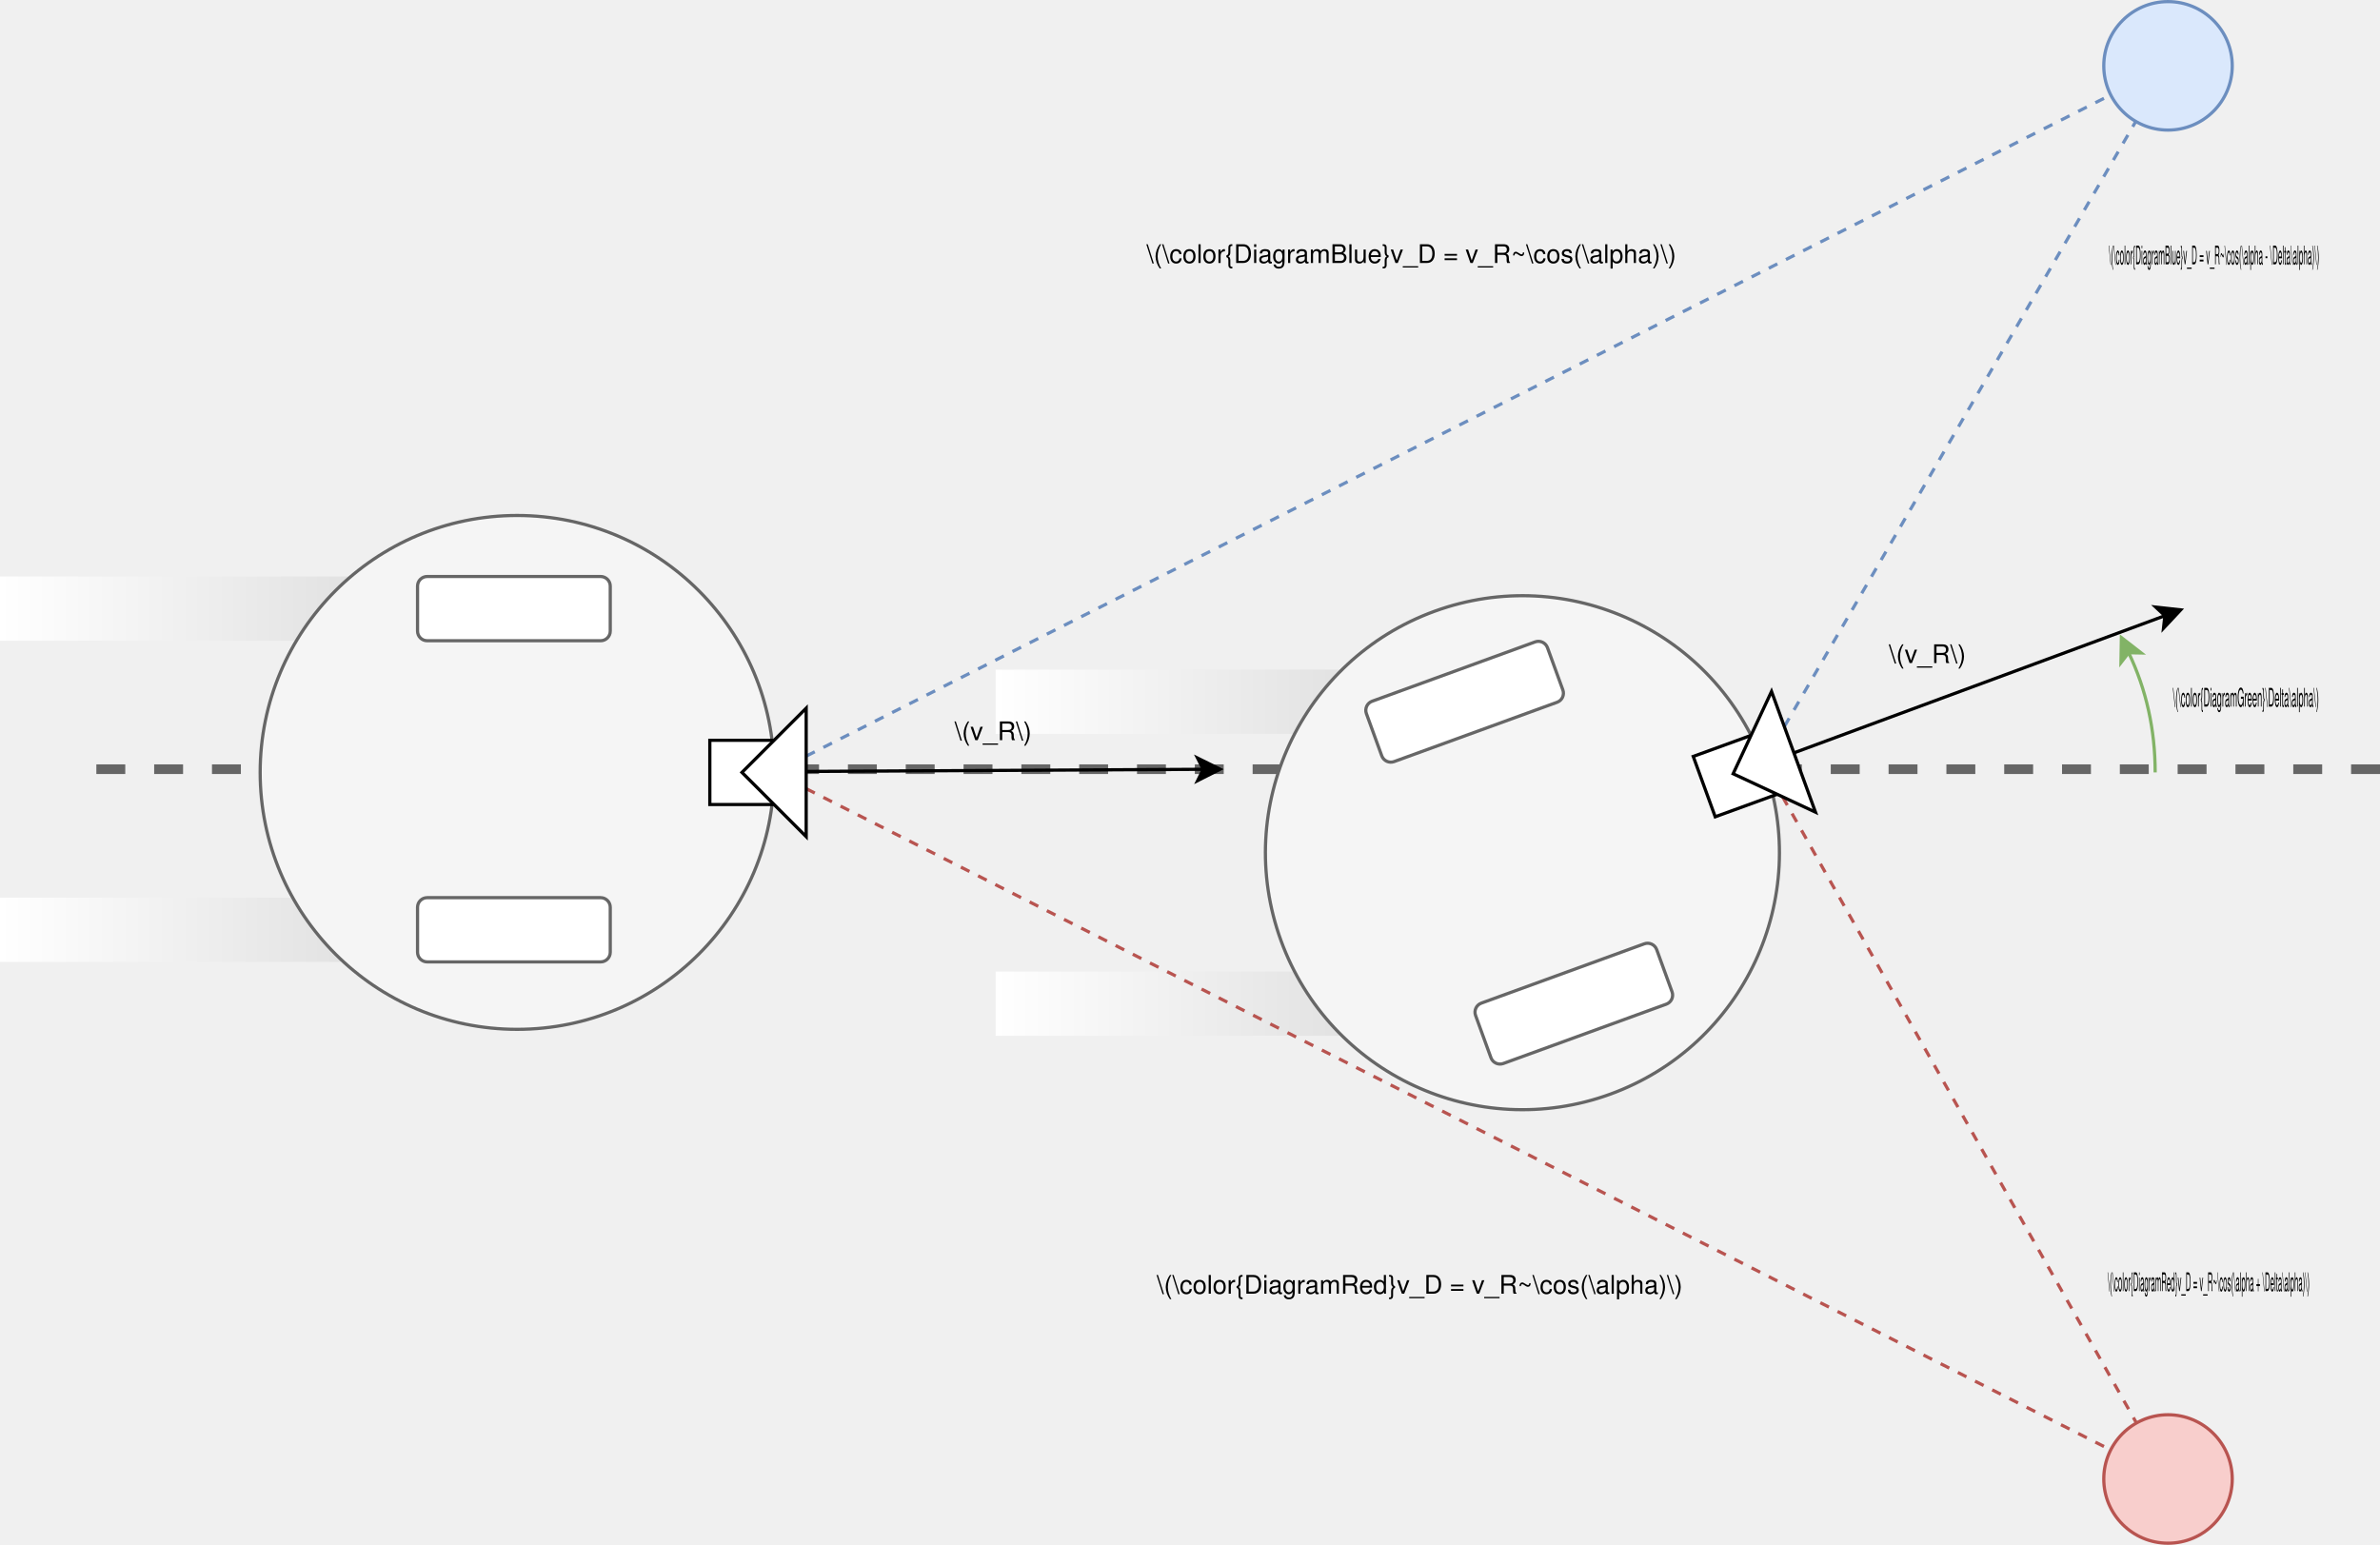
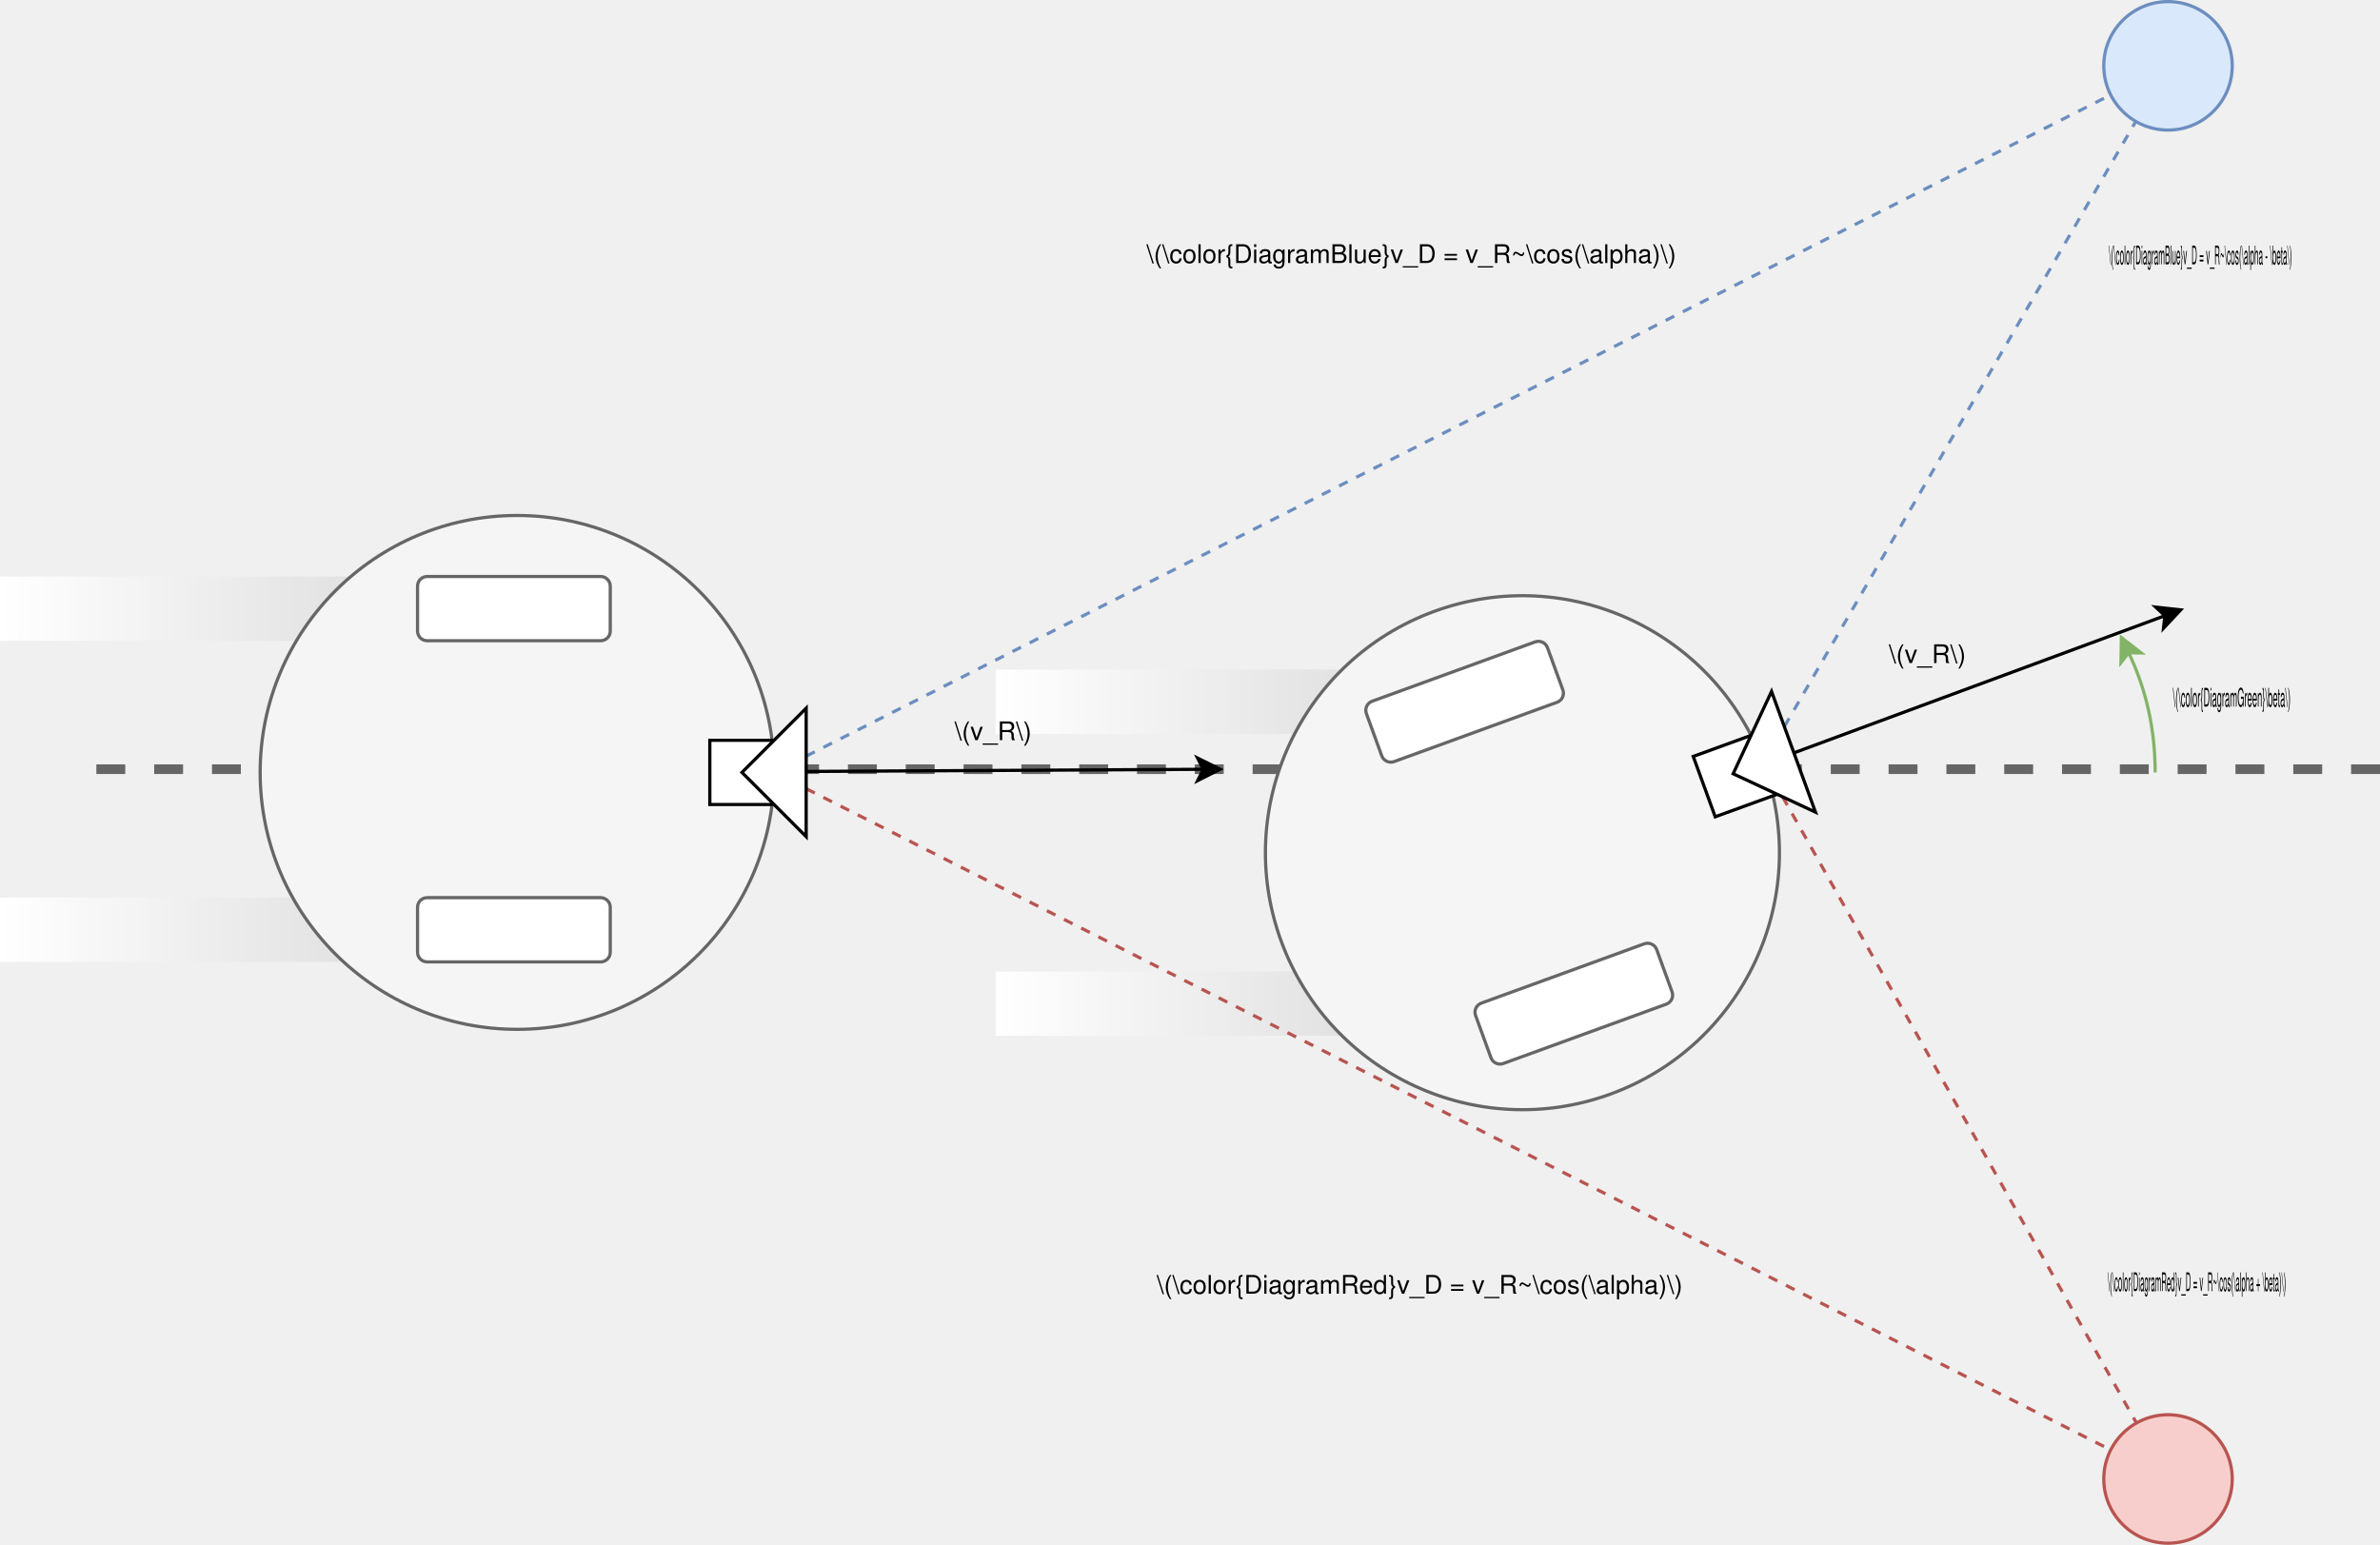
<svg xmlns="http://www.w3.org/2000/svg" xmlns:xlink="http://www.w3.org/1999/xlink" width="741" height="481" version="1.1" id="svg93">
  <defs id="defs7">
    <linearGradient x1="0" y1="1" x2="0" y2="0" id="mx-gradient-cccccc-1-ffffff-1-s-0">
      <stop offset="0%" style="stop-color:#ffffff" id="stop2" />
      <stop offset="100%" style="stop-color:#CCCCCC" id="stop4" />
    </linearGradient>
    <linearGradient xlink:href="#mx-gradient-cccccc-1-ffffff-1-s-0" id="linearGradient4574" x1="1217.472" y1="132.048" x2="1217.472" y2="70.404" gradientTransform="matrix(0.3244428,0,0,3.082207,-92.5,-717)" gradientUnits="userSpaceOnUse" />
    <linearGradient xlink:href="#mx-gradient-cccccc-1-ffffff-1-s-0" id="linearGradient4576" x1="1217.472" y1="101.551" x2="1217.472" y2="39.906" gradientTransform="matrix(0.3244428,0,0,3.082207,-186.5,-623)" gradientUnits="userSpaceOnUse" />
    <linearGradient xlink:href="#mx-gradient-cccccc-1-ffffff-1-s-0" id="linearGradient4578" x1="261.988" y1="124.586" x2="261.988" y2="62.942" gradientTransform="matrix(0.3244428,0,0,3.082207,194.5,-384)" gradientUnits="userSpaceOnUse" />
    <linearGradient xlink:href="#mx-gradient-cccccc-1-ffffff-1-s-0" id="linearGradient4580" x1="261.988" y1="92.142" x2="261.988" y2="30.498" gradientTransform="matrix(0.3244428,0,0,3.082207,94.5,-284)" gradientUnits="userSpaceOnUse" />
  </defs>
  <path style="fill:none;stroke:#6c8ebf;stroke-miterlimit:10;stroke-dasharray:3, 3" id="path9" pointer-events="none" stroke-miterlimit="10" d="M 555.54,226.24 664.97,37.8" />
  <g style="font-size:8px;font-family:Helvetica;fill:#000000" id="g13" font-size="8px" transform="matrix(0.3050104,0,0,1,456.3024,0.5)">
-     <text id="text11" y="81.8" x="656.56">\(\color{DiagramBlue}v_D = v_R~\cos(\alpha - \Delta\alpha)\)</text>
+     <text id="text11" y="81.8" x="656.56">
+       <tspan id="tspan56">\(\color{DiagramBlue}v_D = v_R~\cos(\alpha - \beta\)</tspan>
+     </text>
  </g>
  <path style="fill:none;stroke:#666666;stroke-width:3;stroke-miterlimit:10;stroke-dasharray:9, 9" id="path15" pointer-events="none" stroke-miterlimit="10" d="M 741,239.5 H 21" />
  <circle style="fill:#f8cecc;stroke:#b85450" r="20" id="ellipse17" pointer-events="none" transform="rotate(90)" cy="-675" cx="460.5" />
  <circle style="fill:#dae8fc;stroke:#6c8ebf" r="20" id="ellipse19" pointer-events="none" transform="rotate(90)" cy="-675" cx="20.5" />
  <path style="fill:none;stroke:#b85450;stroke-miterlimit:10;stroke-dasharray:3, 3" id="path21" pointer-events="none" stroke-miterlimit="10" d="M 554.99,248.09 665.18,443.08" />
  <g style="font-size:8px;font-family:Helvetica;fill:#000000" id="g25" font-size="8px" transform="matrix(0.2914832,0,0,1,464.9359,0.5)">
-     <text id="text23" y="401.49" x="656.21">\(\color{DiagramRed}v_D = v_R~\cos(\alpha + \Delta\alpha)\)</text>
+     <text id="text23" y="401.49" x="656.21" style="-inkscape-font-specification:'Helvetica, Normal';font-family:Helvetica;font-weight:normal;font-style:normal;font-stretch:normal;font-variant:normal;font-size:8px;text-anchor:start;text-align:start;writing-mode:lr;font-variant-ligatures:normal;font-variant-caps:normal;font-variant-numeric:normal;font-feature-settings:normal;">
+       <tspan id="tspan60">\(\color{DiagramRed}v_D = v_R~\cos(\alpha + \beta)\)</tspan>
+     </text>
  </g>
  <rect style="fill:url(#linearGradient4574);stroke:none" id="rect27" pointer-events="none" transform="rotate(90)" height="190" width="20" y="-500" x="302.5" />
  <rect style="fill:url(#linearGradient4576);stroke:none" id="rect29" pointer-events="none" transform="rotate(90)" height="190" width="20" y="-500" x="208.5" />
  <rect style="fill:url(#linearGradient4578);stroke:none" id="rect31" pointer-events="none" transform="rotate(90)" height="190" width="20" y="-190" x="279.5" />
  <rect style="fill:url(#linearGradient4580);stroke:none" id="rect33" pointer-events="none" transform="rotate(90)" height="190" width="20" y="-190" x="179.5" />
  <path style="fill:none;stroke:#000000;stroke-miterlimit:10" id="path35" pointer-events="none" stroke-miterlimit="10" d="m 241,240.25 133.63,-0.72" />
  <path style="fill:#000000;stroke:#000000;stroke-miterlimit:10" id="path37" pointer-events="none" stroke-miterlimit="10" d="m 379.88,239.51 -6.98,3.53 1.73,-3.51 -1.77,-3.49 z" />
  <g style="font-size:8px;font-family:Helvetica;text-anchor:middle;fill:#000000" id="g41" font-size="8px" transform="translate(0,0.5)">
    <text id="text39" y="229.97" x="309.22">\(v_R\)</text>
  </g>
  <circle style="fill:#f5f5f5;stroke:#666666" r="80" id="ellipse43" pointer-events="none" transform="rotate(90)" cy="-161" cx="240.5" />
  <rect style="fill:#ffffff;stroke:#666666" id="rect45" pointer-events="none" transform="rotate(90)" ry="3" rx="3" height="60" width="20" y="-190" x="279.5" />
  <rect style="fill:#ffffff;stroke:#666666" id="rect47" pointer-events="none" transform="rotate(90)" ry="3" rx="3" height="60" width="20" y="-190" x="179.5" />
  <rect style="fill:#ffffff;stroke:#000000" id="rect49" pointer-events="none" transform="rotate(90)" height="20" width="20" y="-241" x="230.5" />
  <path style="fill:none;stroke:#b85450;stroke-miterlimit:10;stroke-dasharray:3, 3" id="path51" pointer-events="none" stroke-miterlimit="10" d="M 251,245.57 657.16,451.45" />
  <g style="font-size:8px;font-family:Helvetica;text-anchor:end;fill:#000000" id="g55" font-size="8px" transform="translate(0,0.5)">
    <text id="text53" y="402.31" x="523.9">\(\color{DiagramRed}v_D = v_R~\cos(\alpha)\)</text>
  </g>
  <path style="fill:none;stroke:#6c8ebf;stroke-miterlimit:10;stroke-dasharray:3, 3" id="path57" pointer-events="none" stroke-miterlimit="10" d="M 251,235.43 657.16,29.55" />
  <g style="font-size:8px;font-family:Helvetica;text-anchor:end;fill:#000000" id="g61" font-size="8px" transform="translate(0,0.5)">
    <text id="text59" y="81.38" x="521.9">\(\color{DiagramBlue}v_D = v_R~\cos(\alpha)\)</text>
  </g>
  <path style="fill:#ffffff;stroke:#000000;stroke-miterlimit:10" id="path63" pointer-events="none" stroke-miterlimit="10" d="m 251,260.5 -20,-20 20,-20 z" />
  <path style="fill:none;stroke:#000000;stroke-miterlimit:10" id="path65" pointer-events="none" stroke-miterlimit="10" d="M 549.09,237.9 674.03,191.71" />
  <path style="fill:#000000;stroke:#000000;stroke-miterlimit:10" id="path67" pointer-events="none" stroke-miterlimit="10" d="m 678.95,189.89 -5.35,5.71 0.43,-3.89 -2.86,-2.68 z" />
  <g style="font-size:8px;font-family:Helvetica;text-anchor:middle;fill:#000000" id="g71" font-size="8px" transform="translate(0,0.5)">
    <text id="text69" y="205.96" x="600.1">\(v_R\)</text>
  </g>
  <circle style="fill:#f5f5f5;stroke:#666666" r="80" id="ellipse73" pointer-events="none" transform="rotate(70)" cy="-354.608" cx="411.606" />
  <rect style="fill:#ffffff;stroke:#666666" id="rect75" pointer-events="none" transform="rotate(70)" ry="3" rx="3" height="60" width="20" y="-383.568" x="451.244" />
  <rect style="fill:#ffffff;stroke:#666666" id="rect77" pointer-events="none" transform="rotate(70)" ry="3" rx="3" height="60" width="20" y="-383.768" x="351.284" />
  <rect style="fill:#ffffff;stroke:#000000" id="rect79" pointer-events="none" transform="rotate(70)" height="20" width="20" y="-434.836" x="401.627" />
  <path style="fill:#ffffff;stroke:#000000;stroke-miterlimit:10" id="path81" pointer-events="none" stroke-miterlimit="10" d="M 565.237,252.874 539.603,240.92 551.557,215.286 Z" />
  <path style="fill:none;stroke:#82b366;stroke-miterlimit:10" id="path83" pointer-events="none" stroke-miterlimit="10" d="m 671,240.5 q 0,-20 -8.25,-37.26" />
  <path style="fill:#82b366;stroke:#82b366;stroke-miterlimit:10" id="path85" pointer-events="none" stroke-miterlimit="10" d="m 660.48,198.51 6.18,4.8 -3.91,-0.07 -2.4,3.09 z" />
  <g style="font-size:8px;font-family:Helvetica;fill:#000000" id="g89" font-size="8px" transform="matrix(0.3504617,0,0,1,439.4126,0.5)">
-     <text id="text87" y="219.5" x="676.5">\(\color{DiagramGreen}\Delta\alpha\)</text>
+     <text id="text87" y="219.5" x="676.5" style="-inkscape-font-specification:'Helvetica, Normal';font-family:Helvetica;font-weight:normal;font-style:normal;font-stretch:normal;font-variant:normal;font-size:8px;text-anchor:start;text-align:start;writing-mode:lr;font-variant-ligatures:normal;font-variant-caps:normal;font-variant-numeric:normal;font-feature-settings:normal;">
+       <tspan id="tspan58">\(\color{DiagramGreen}\beta\)</tspan>
+     </text>
  </g>
</svg>
